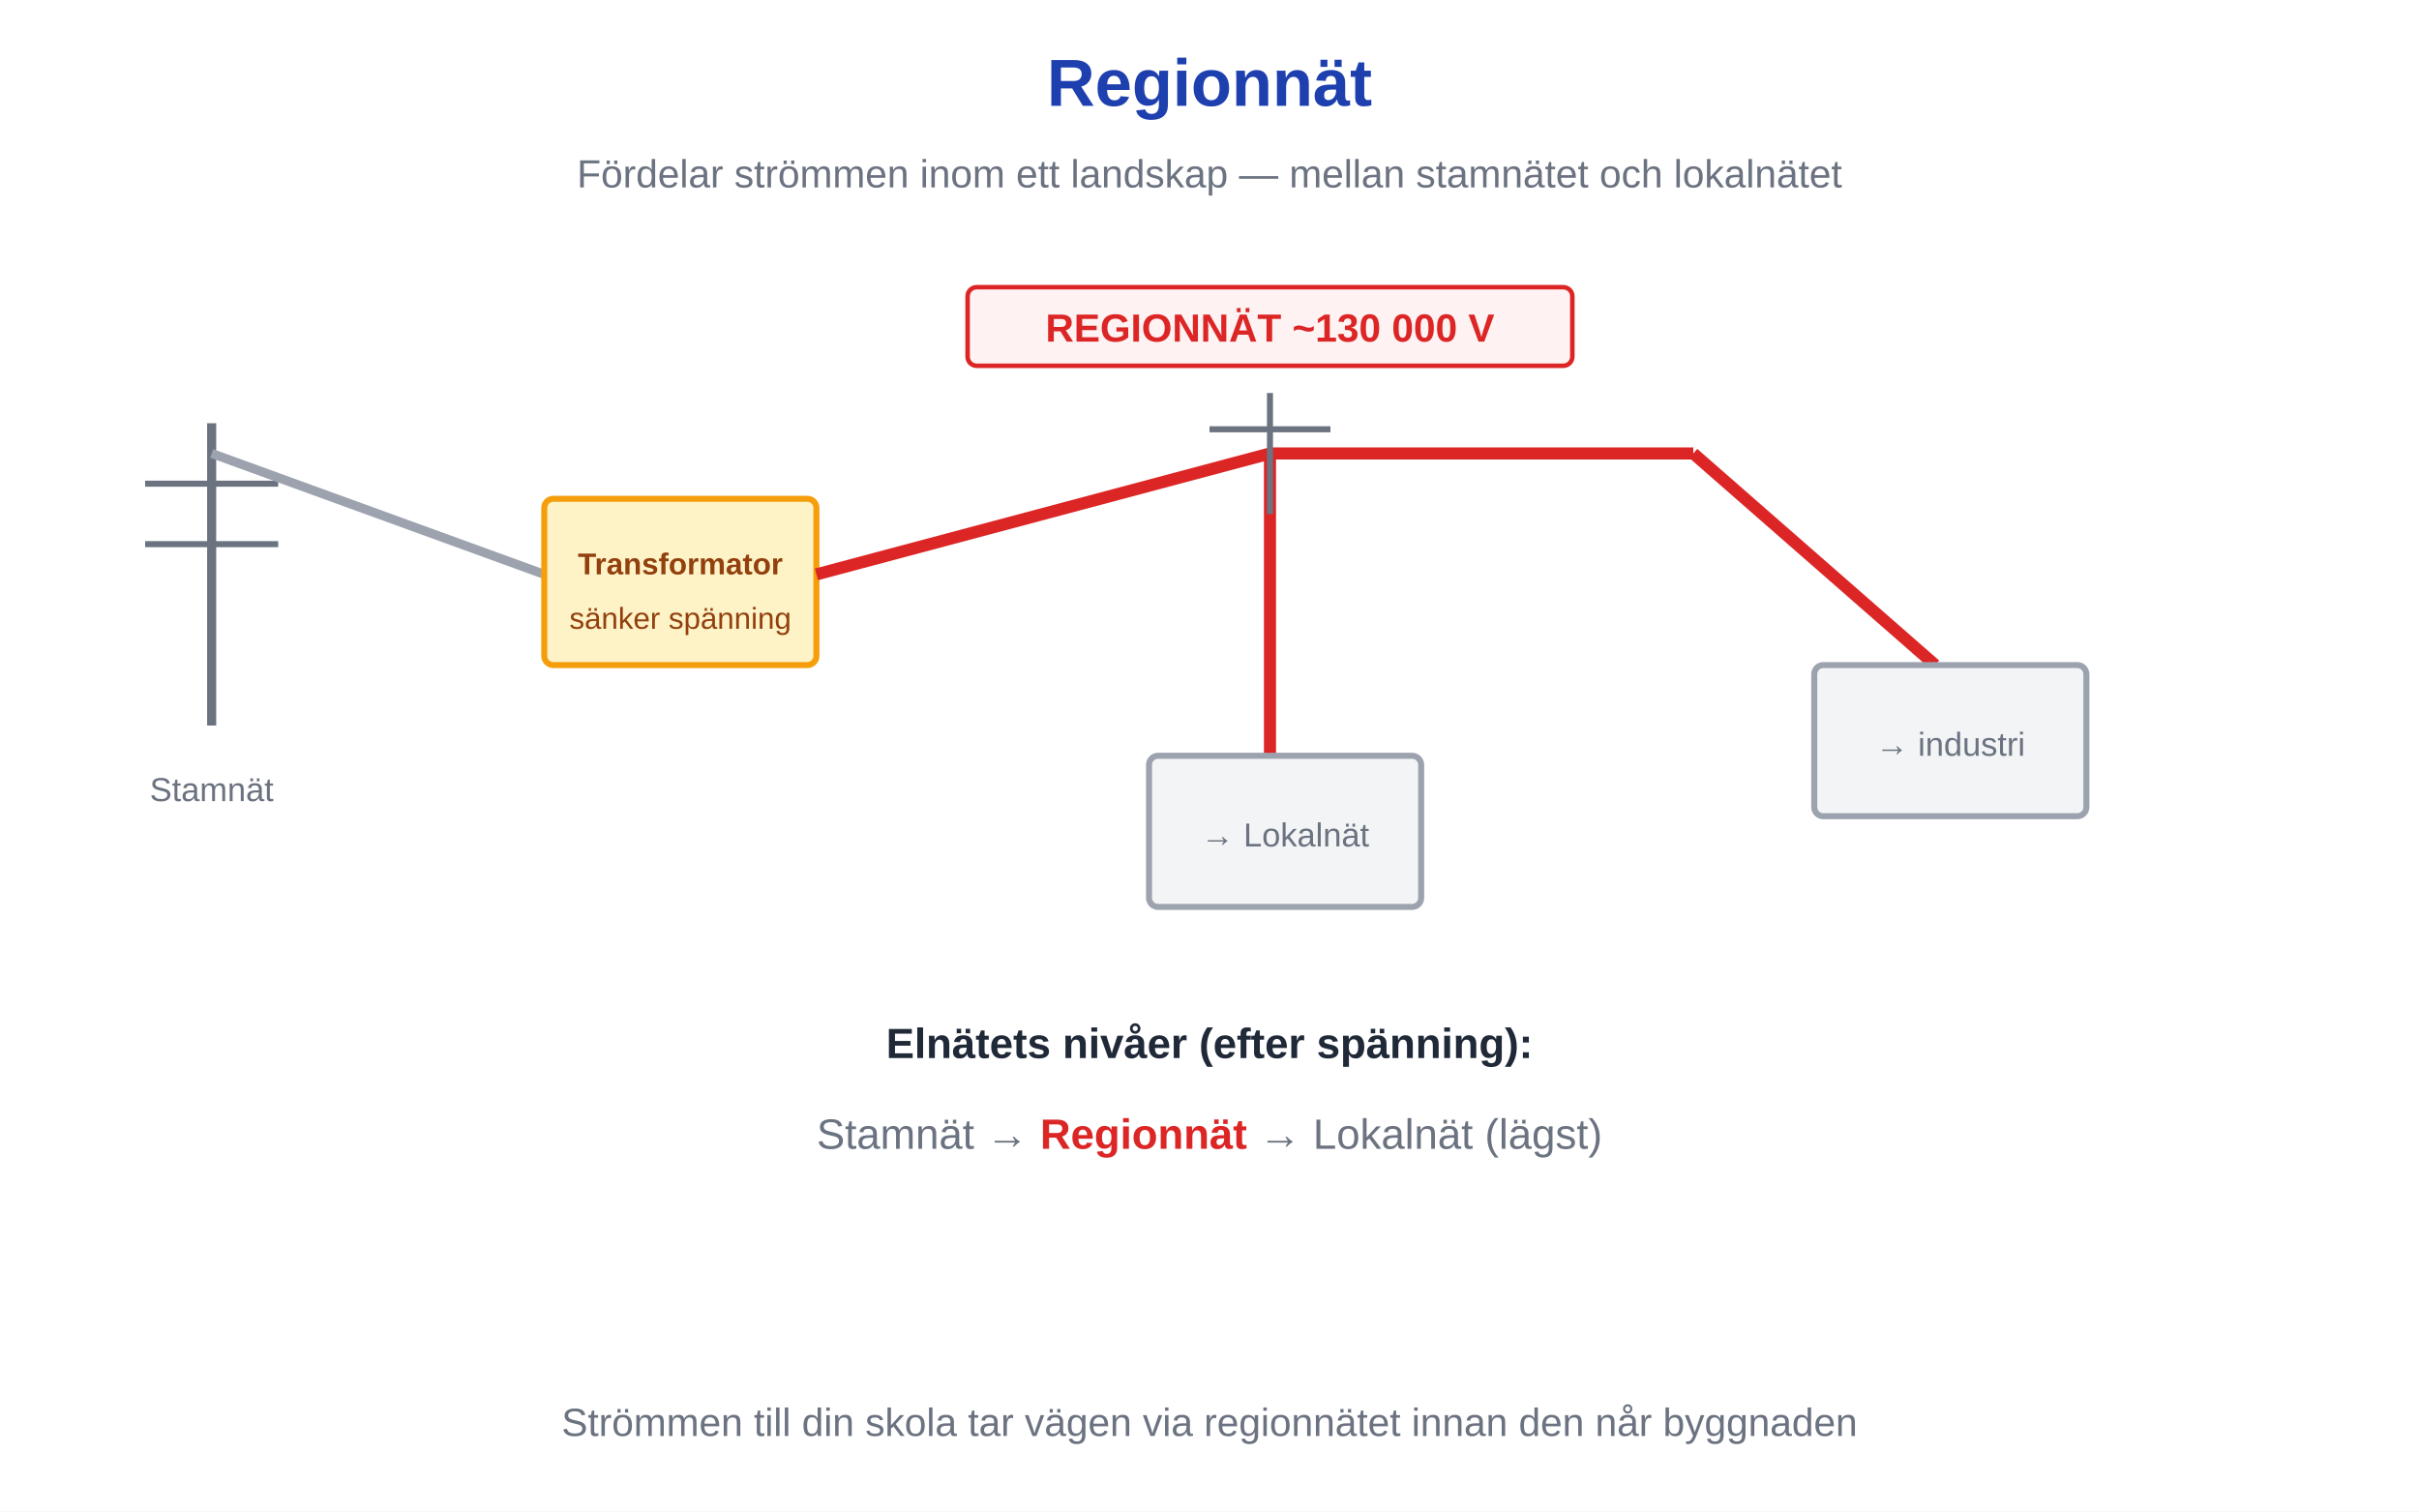
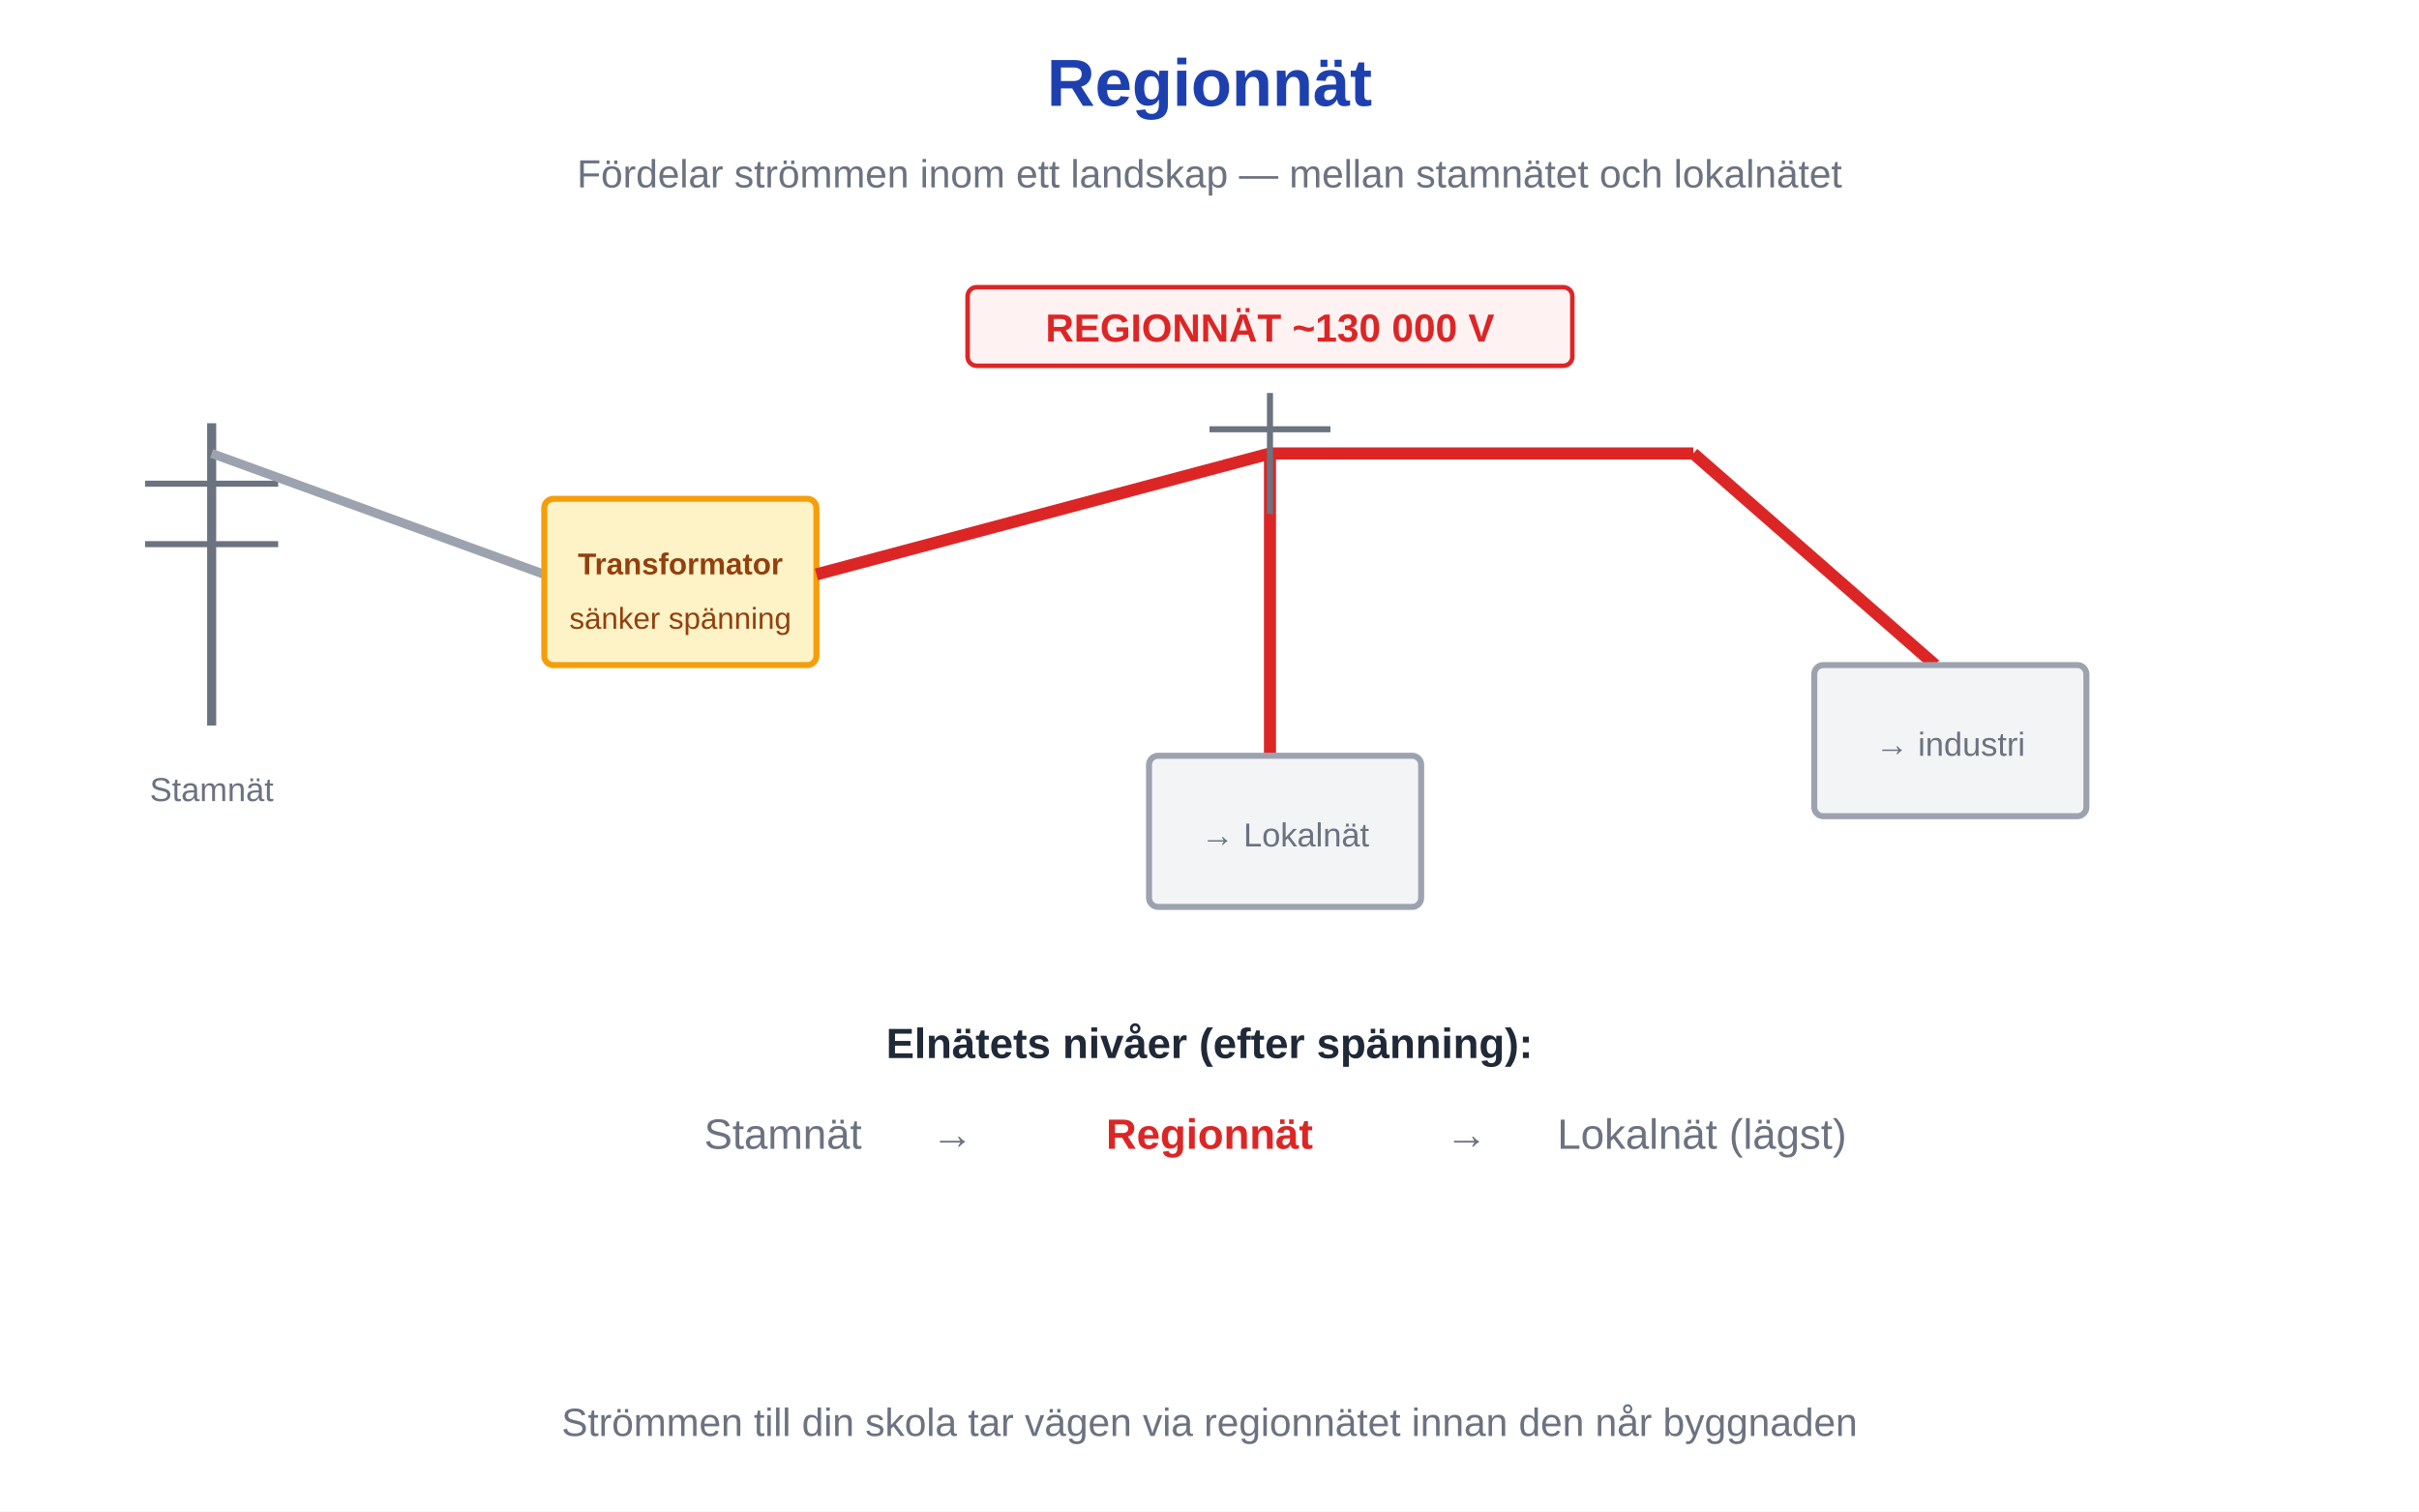
<svg xmlns="http://www.w3.org/2000/svg" viewBox="0 0 800 500" width="800" height="500">
  <rect width="800" height="500" fill="white" />
  <text x="400" y="35" font-family="Arial,sans-serif" font-size="22" fill="#1e40af" text-anchor="middle" font-weight="bold">Regionnät</text>
  <text x="400" y="62" font-family="Arial,sans-serif" font-size="13" fill="#6b7280" text-anchor="middle">Fördelar strömmen inom ett landskap — mellan stamnätet och lokalnätet</text>
  <line x1="70" y1="140" x2="70" y2="240" stroke="#6b7280" stroke-width="3" />
  <line x1="48" y1="160" x2="92" y2="160" stroke="#6b7280" stroke-width="2" />
  <line x1="48" y1="180" x2="92" y2="180" stroke="#6b7280" stroke-width="2" />
  <text x="70" y="265" font-family="Arial,sans-serif" font-size="11" fill="#6b7280" text-anchor="middle">Stamnät</text>
  <line x1="70" y1="150" x2="180" y2="190" stroke="#9ca3af" stroke-width="3" />
  <rect x="180" y="165" width="90" height="55" fill="#fef3c7" stroke="#f59e0b" stroke-width="2" rx="3" />
  <text x="225" y="190" font-family="Arial,sans-serif" font-size="10" fill="#92400e" text-anchor="middle" font-weight="bold">Transformator</text>
  <text x="225" y="208" font-family="Arial,sans-serif" font-size="10" fill="#92400e" text-anchor="middle">sänker spänning</text>
  <rect x="320" y="95" width="200" height="26" fill="#fef2f2" stroke="#dc2626" stroke-width="1.5" rx="3" />
  <text x="420" y="113" font-family="Arial,sans-serif" font-size="13" fill="#dc2626" text-anchor="middle" font-weight="bold">REGIONNÄT ~130 000 V</text>
  <line x1="270" y1="190" x2="420" y2="150" stroke="#dc2626" stroke-width="4" />
  <line x1="420" y1="150" x2="560" y2="150" stroke="#dc2626" stroke-width="4" />
  <line x1="420" y1="150" x2="420" y2="250" stroke="#dc2626" stroke-width="4" />
  <line x1="560" y1="150" x2="640" y2="220" stroke="#dc2626" stroke-width="4" />
  <g stroke="#6b7280" stroke-width="2">
    <line x1="420" y1="130" x2="420" y2="170" />
    <line x1="400" y1="142" x2="440" y2="142" />
  </g>
  <rect x="380" y="250" width="90" height="50" fill="#f3f4f6" stroke="#9ca3af" stroke-width="2" rx="3" />
  <text x="425" y="280" font-family="Arial,sans-serif" font-size="11" fill="#6b7280" text-anchor="middle">→ Lokalnät</text>
  <rect x="600" y="220" width="90" height="50" fill="#f3f4f6" stroke="#9ca3af" stroke-width="2" rx="3" />
  <text x="645" y="250" font-family="Arial,sans-serif" font-size="11" fill="#6b7280" text-anchor="middle">→ industri</text>
  <text x="400" y="350" font-family="Arial,sans-serif" font-size="14" fill="#1f2937" text-anchor="middle" font-weight="bold">Elnätets nivåer (efter spänning):</text>
-   <text x="400" y="380" font-family="Arial,sans-serif" font-size="14" fill="#6b7280" text-anchor="middle">Stamnät  →  <tspan fill="#dc2626" font-weight="bold">Regionnät</tspan>  →  Lokalnät (lägst)</text>
+   <text x="285" y="380" font-family="Arial,sans-serif" font-size="14" fill="#6b7280" text-anchor="end">Stamnät</text>
+   <text x="315" y="380" font-family="Arial,sans-serif" font-size="14" fill="#6b7280" text-anchor="middle">→</text>
+   <text x="400" y="380" font-family="Arial,sans-serif" font-size="14" fill="#dc2626" text-anchor="middle" font-weight="bold">Regionnät</text>
+   <text x="485" y="380" font-family="Arial,sans-serif" font-size="14" fill="#6b7280" text-anchor="middle">→</text>
+   <text x="515" y="380" font-family="Arial,sans-serif" font-size="14" fill="#6b7280" text-anchor="start">Lokalnät (lägst)</text>
  <text x="400" y="475" font-family="Arial,sans-serif" font-size="13" fill="#6b7280" text-anchor="middle">Strömmen till din skola tar vägen via regionnätet innan den når byggnaden</text>
</svg>
